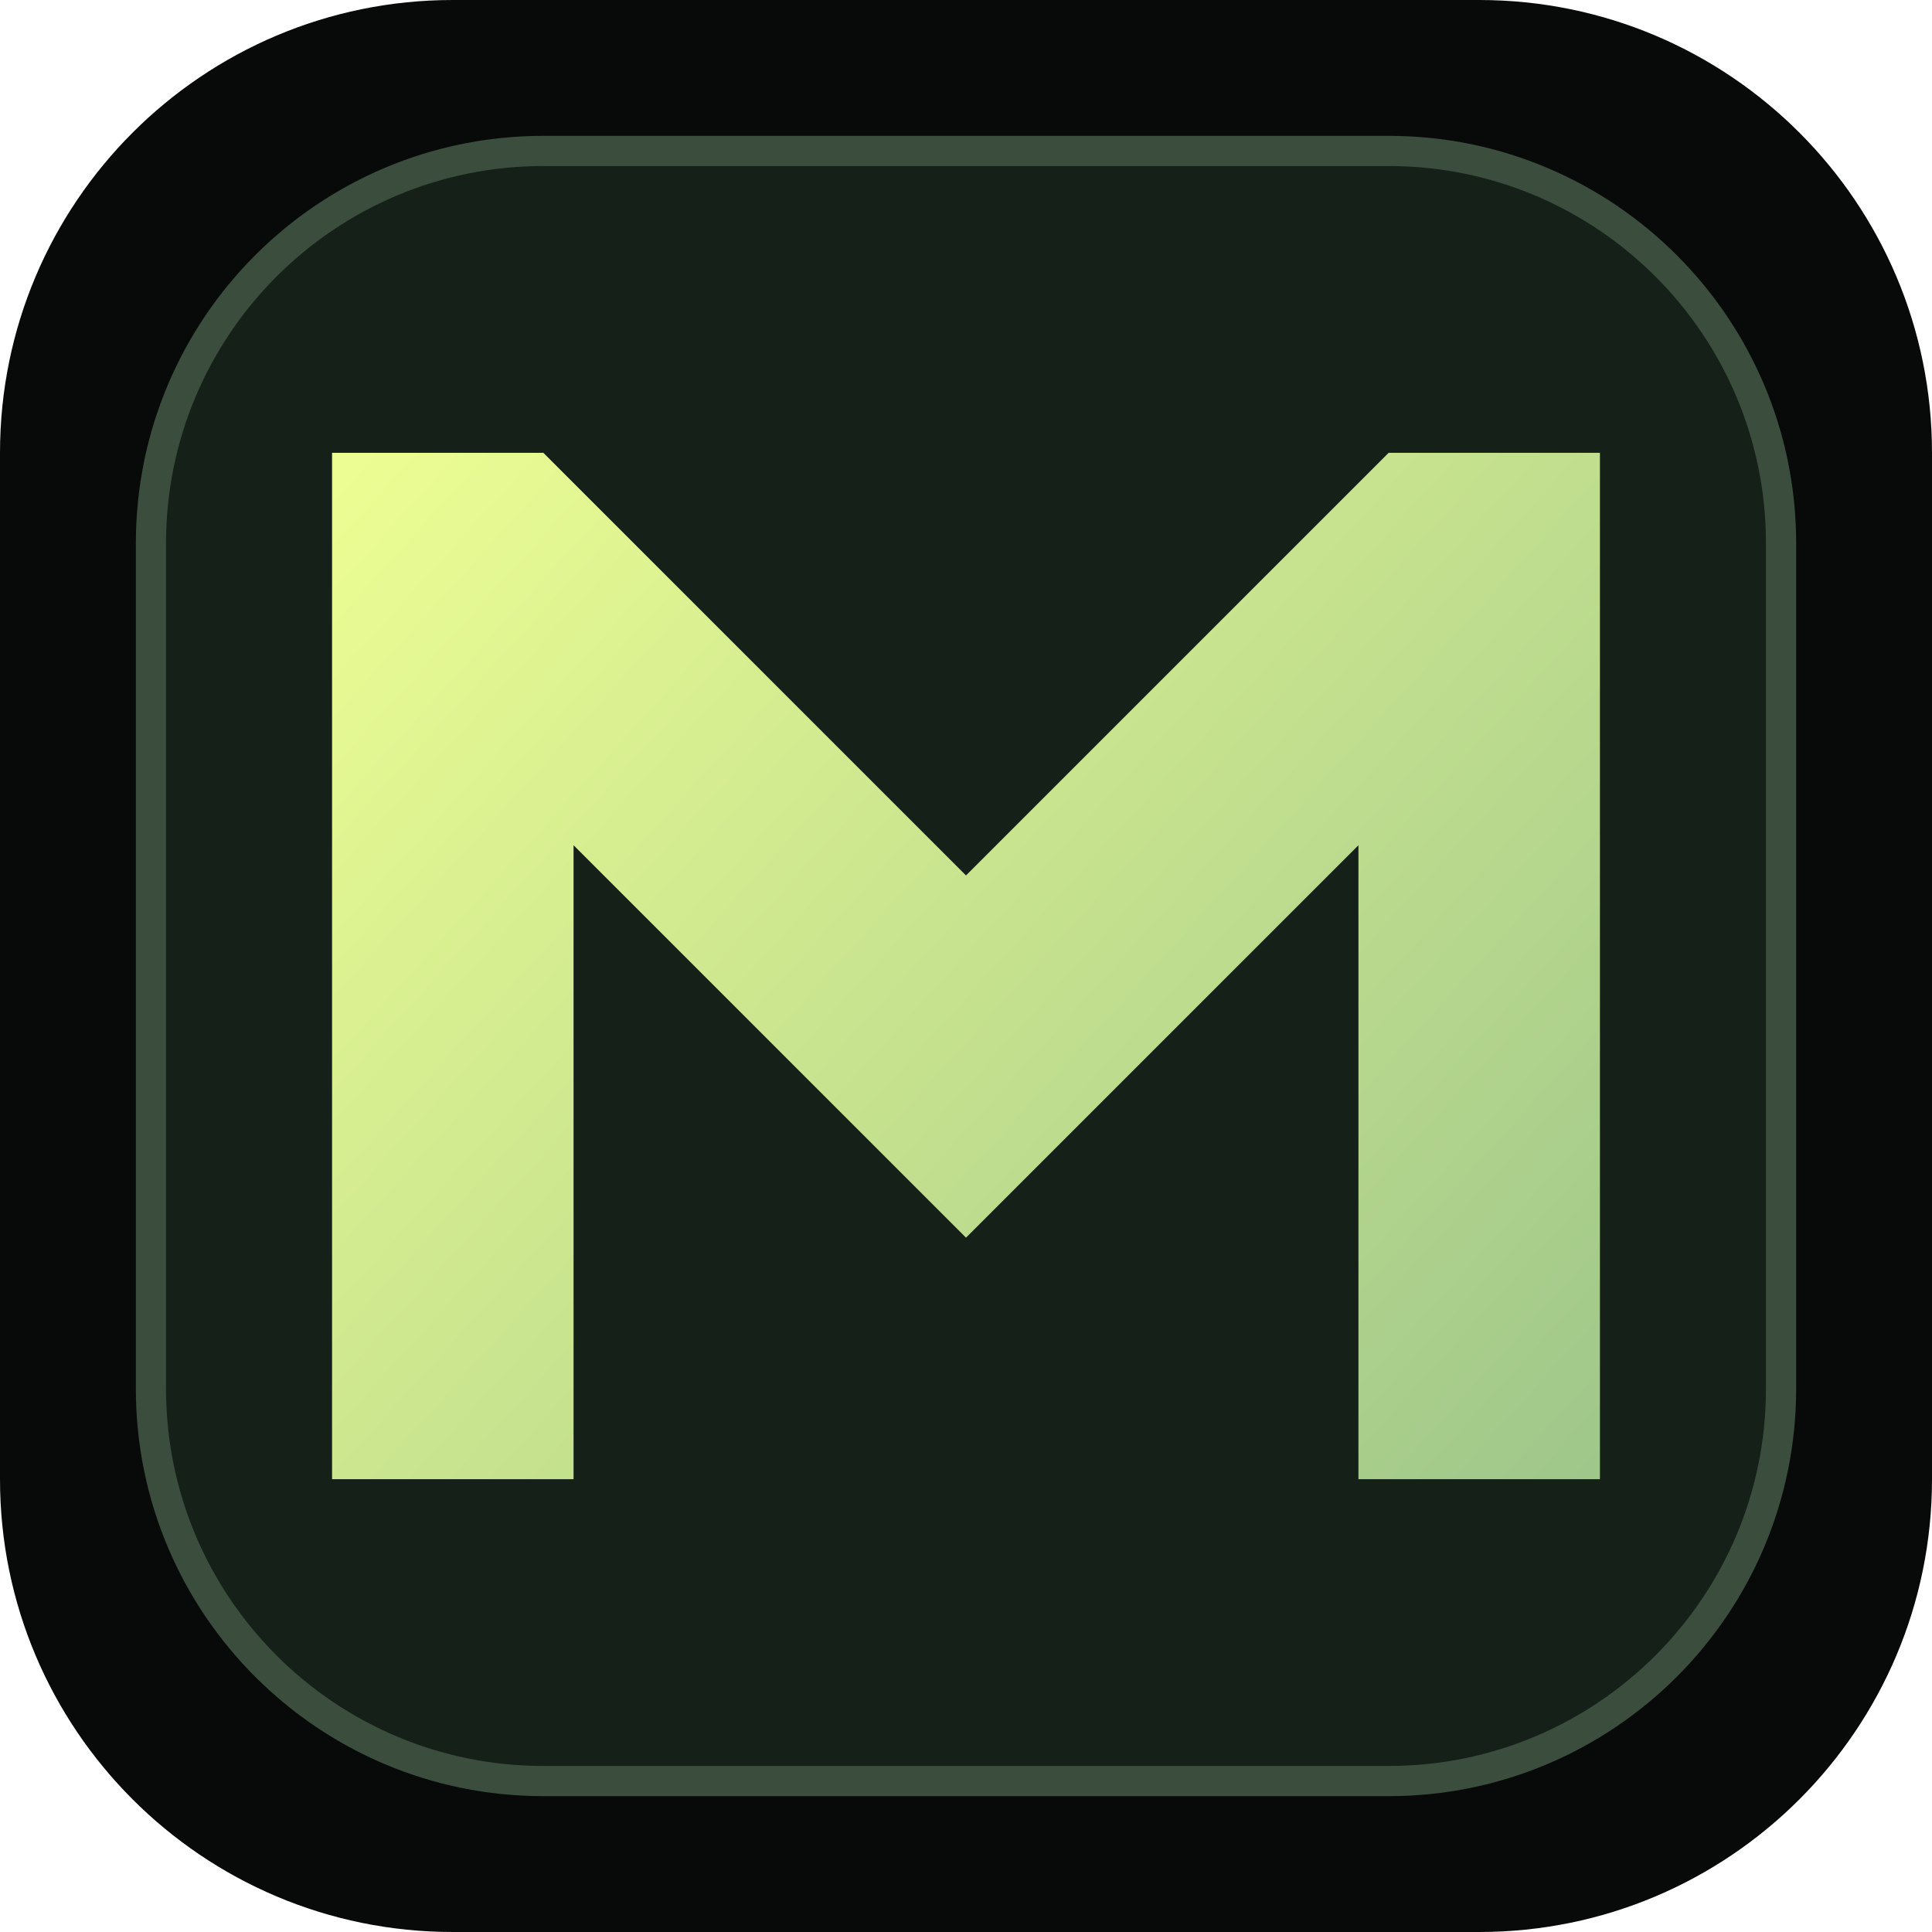
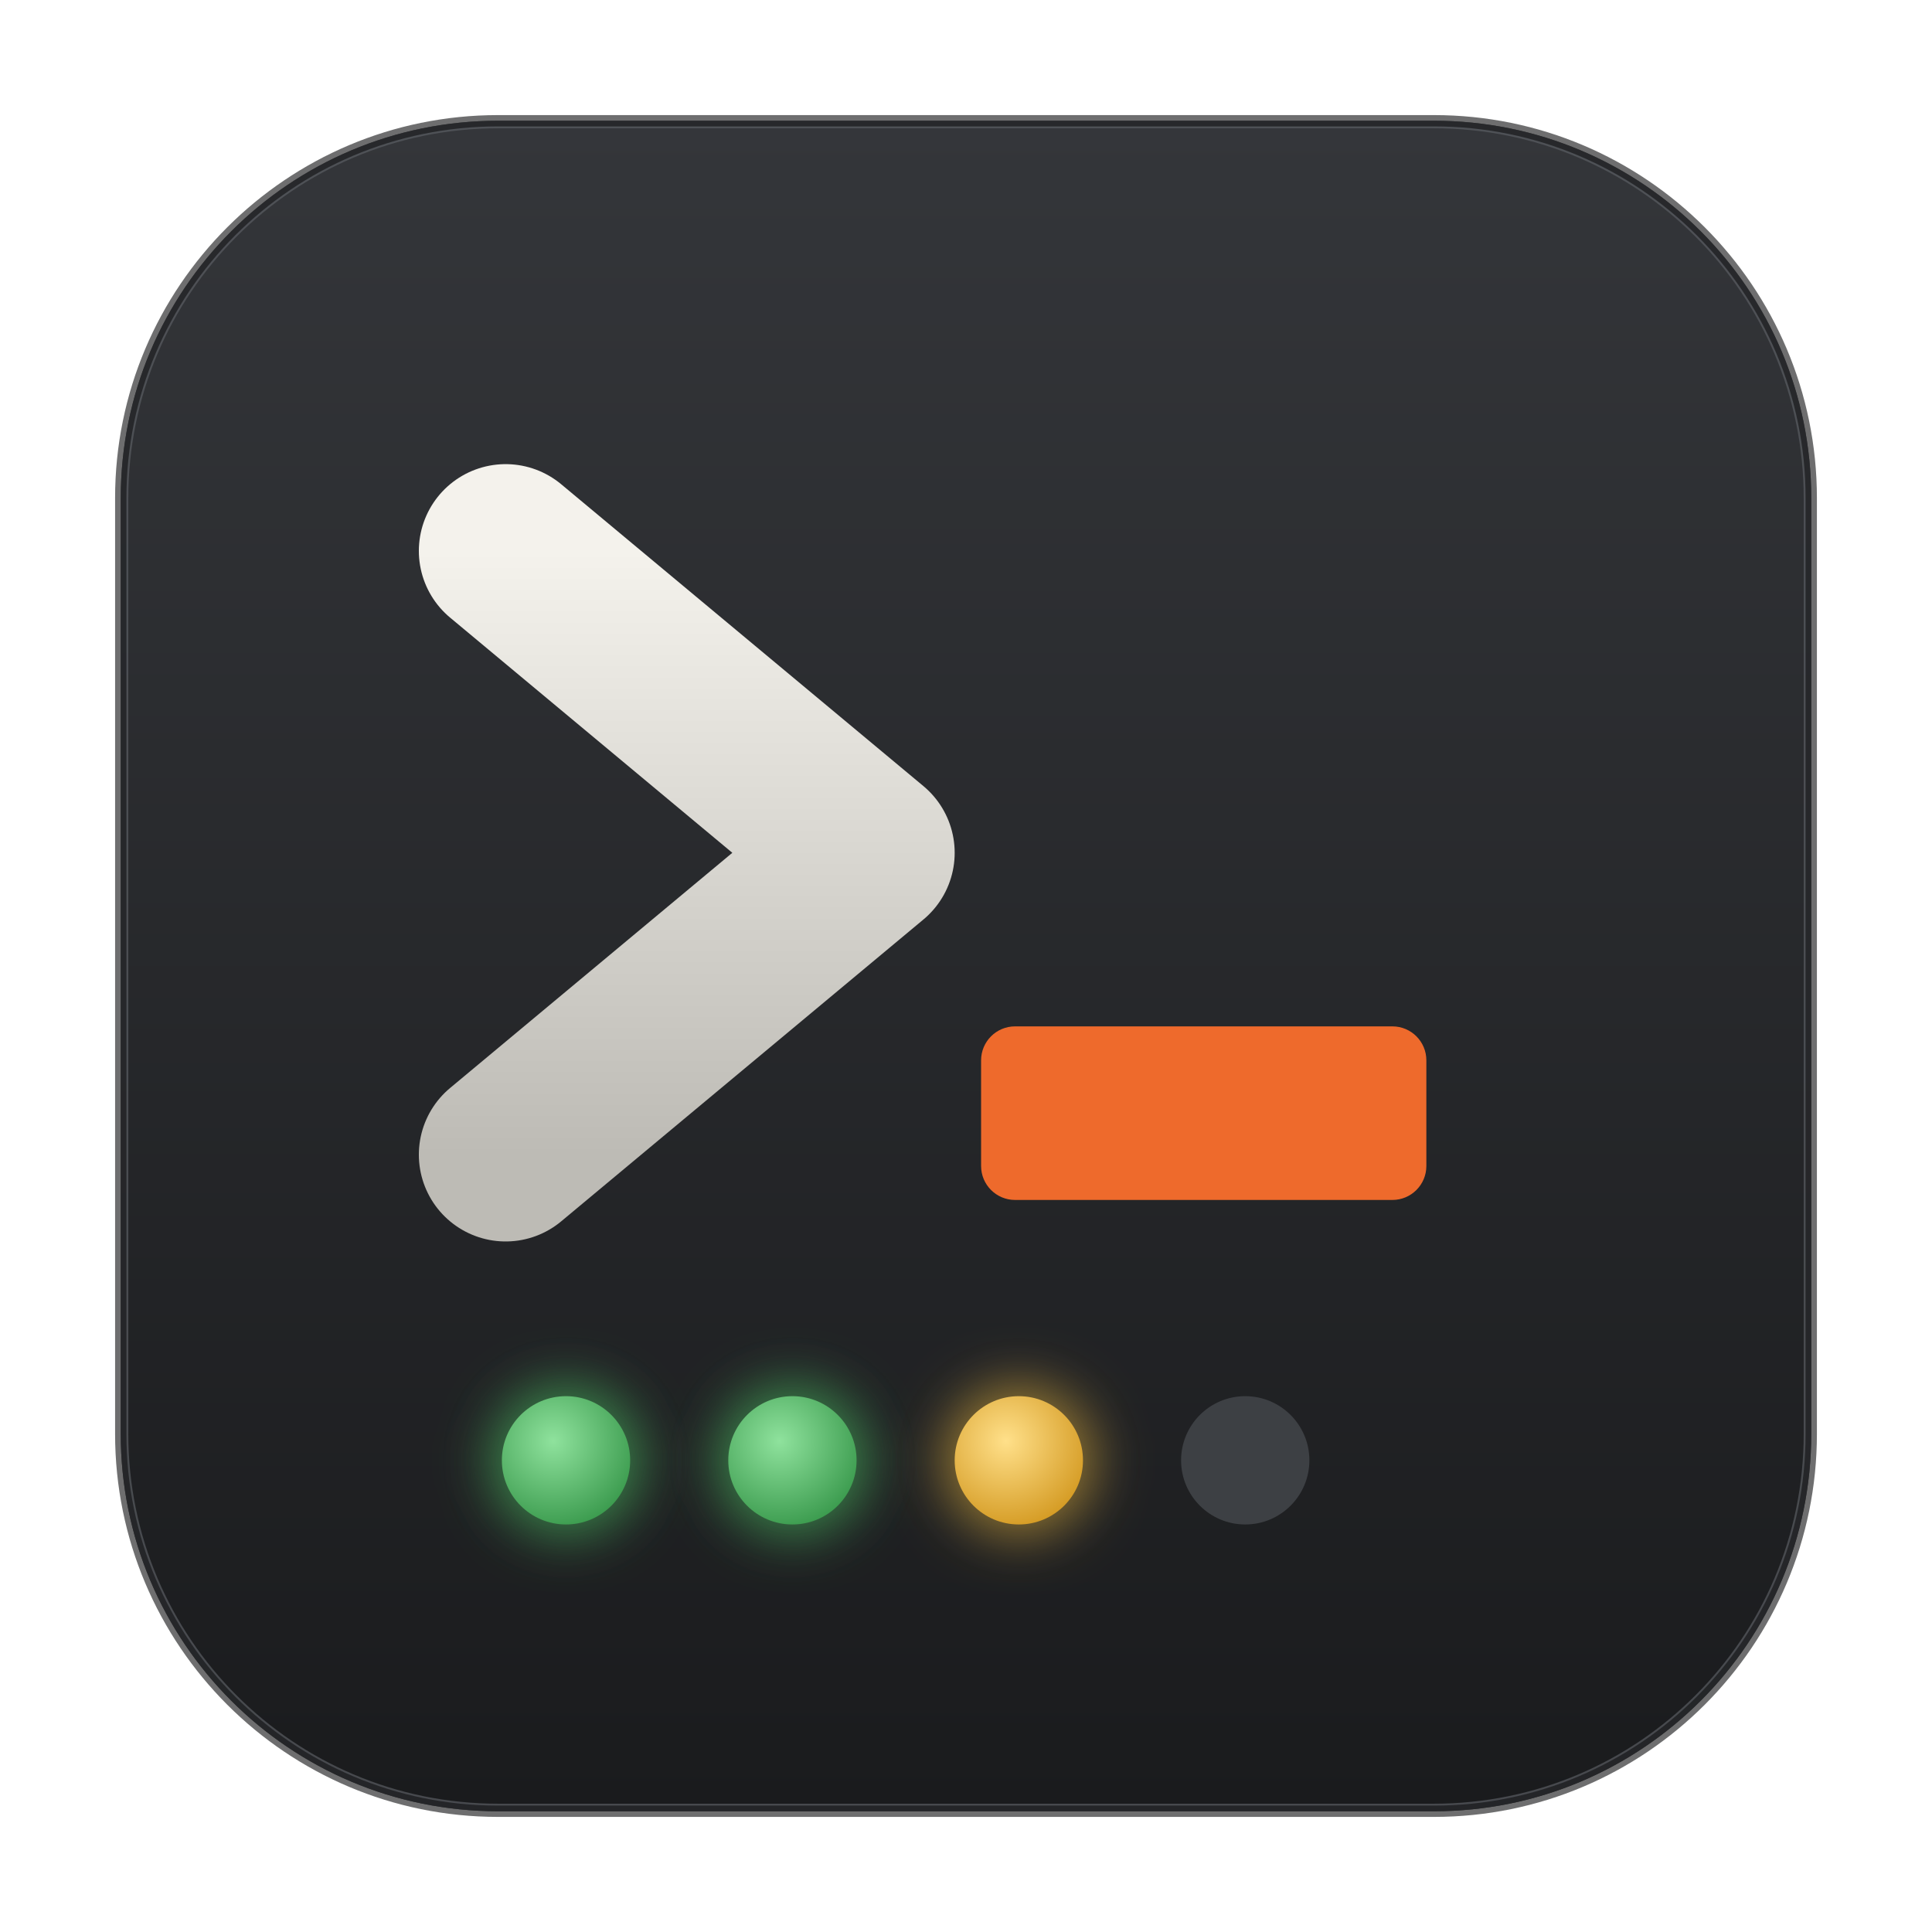
- <svg xmlns="http://www.w3.org/2000/svg" viewBox="0 0 64 64">
+ <svg xmlns="http://www.w3.org/2000/svg" width="1024" height="1024" viewBox="0 0 1024 1024">
  <defs>
-     <linearGradient id="mark" x1="11" y1="13" x2="54" y2="52" gradientUnits="userSpaceOnUse">
-       <stop stop-color="#efff93" />
-       <stop offset="1" stop-color="#9bc48a" />
+     <linearGradient id="tile" x1="0" y1="0" x2="0" y2="1">
+       <stop offset="0" stop-color="#34363a" />
+       <stop offset="1" stop-color="#1a1b1d" />
    </linearGradient>
+     <linearGradient id="alu" x1="0" y1="0" x2="0" y2="1">
+       <stop offset="0" stop-color="#f4f2ec" />
+       <stop offset="1" stop-color="#bdbbb5" />
+     </linearGradient>
+     <radialGradient id="green" cx=".4" cy=".35" r=".7">
+       <stop offset="0" stop-color="#8fe29d" />
+       <stop offset="1" stop-color="#3a9a4d" />
+     </radialGradient>
+     <radialGradient id="amber" cx=".4" cy=".35" r=".7">
+       <stop offset="0" stop-color="#ffe08a" />
+       <stop offset="1" stop-color="#d49a22" />
+     </radialGradient>
+     <filter id="glow" x="-1" y="-1" width="3" height="3">
+       <feGaussianBlur stdDeviation="14" />
+     </filter>
  </defs>
-   <rect width="64" height="64" rx="15" fill="#070a09" />
-   <rect x="5" y="5" width="54" height="54" rx="13" fill="#142018" stroke="#3b4d3d" />
-   <path d="M11 49V15H18L32 29L46 15H53V49H45V28L32 41L19 28V49H11Z" fill="url(#mark)" />
+   <rect x="64" y="64" width="896" height="896" rx="200" fill="url(#tile)" />
+   <rect x="66" y="66" width="892" height="892" rx="198" fill="none" stroke="#5a5d62" stroke-width="4" opacity=".7" />
+   <rect x="64" y="64" width="896" height="896" rx="200" fill="none" stroke="#0d0e0f" stroke-width="6" opacity=".6" />
+   <path d="M268 292 L460 452 L268 612" fill="none" stroke="url(#alu)" stroke-width="92" stroke-linecap="round" stroke-linejoin="round" />
+   <rect x="520" y="544" width="236" height="92" rx="18" fill="#ee6a2c" />
+   <g>
+     <circle cx="300" cy="774" r="40" fill="#47b05c" filter="url(#glow)" opacity=".7" />
+     <circle cx="420" cy="774" r="40" fill="#47b05c" filter="url(#glow)" opacity=".7" />
+     <circle cx="540" cy="774" r="40" fill="#e7b53c" filter="url(#glow)" opacity=".6" />
+     <circle cx="300" cy="774" r="34" fill="url(#green)" />
+     <circle cx="420" cy="774" r="34" fill="url(#green)" />
+     <circle cx="540" cy="774" r="34" fill="url(#amber)" />
+     <circle cx="660" cy="774" r="34" fill="#3d4044" />
+   </g>
</svg>
